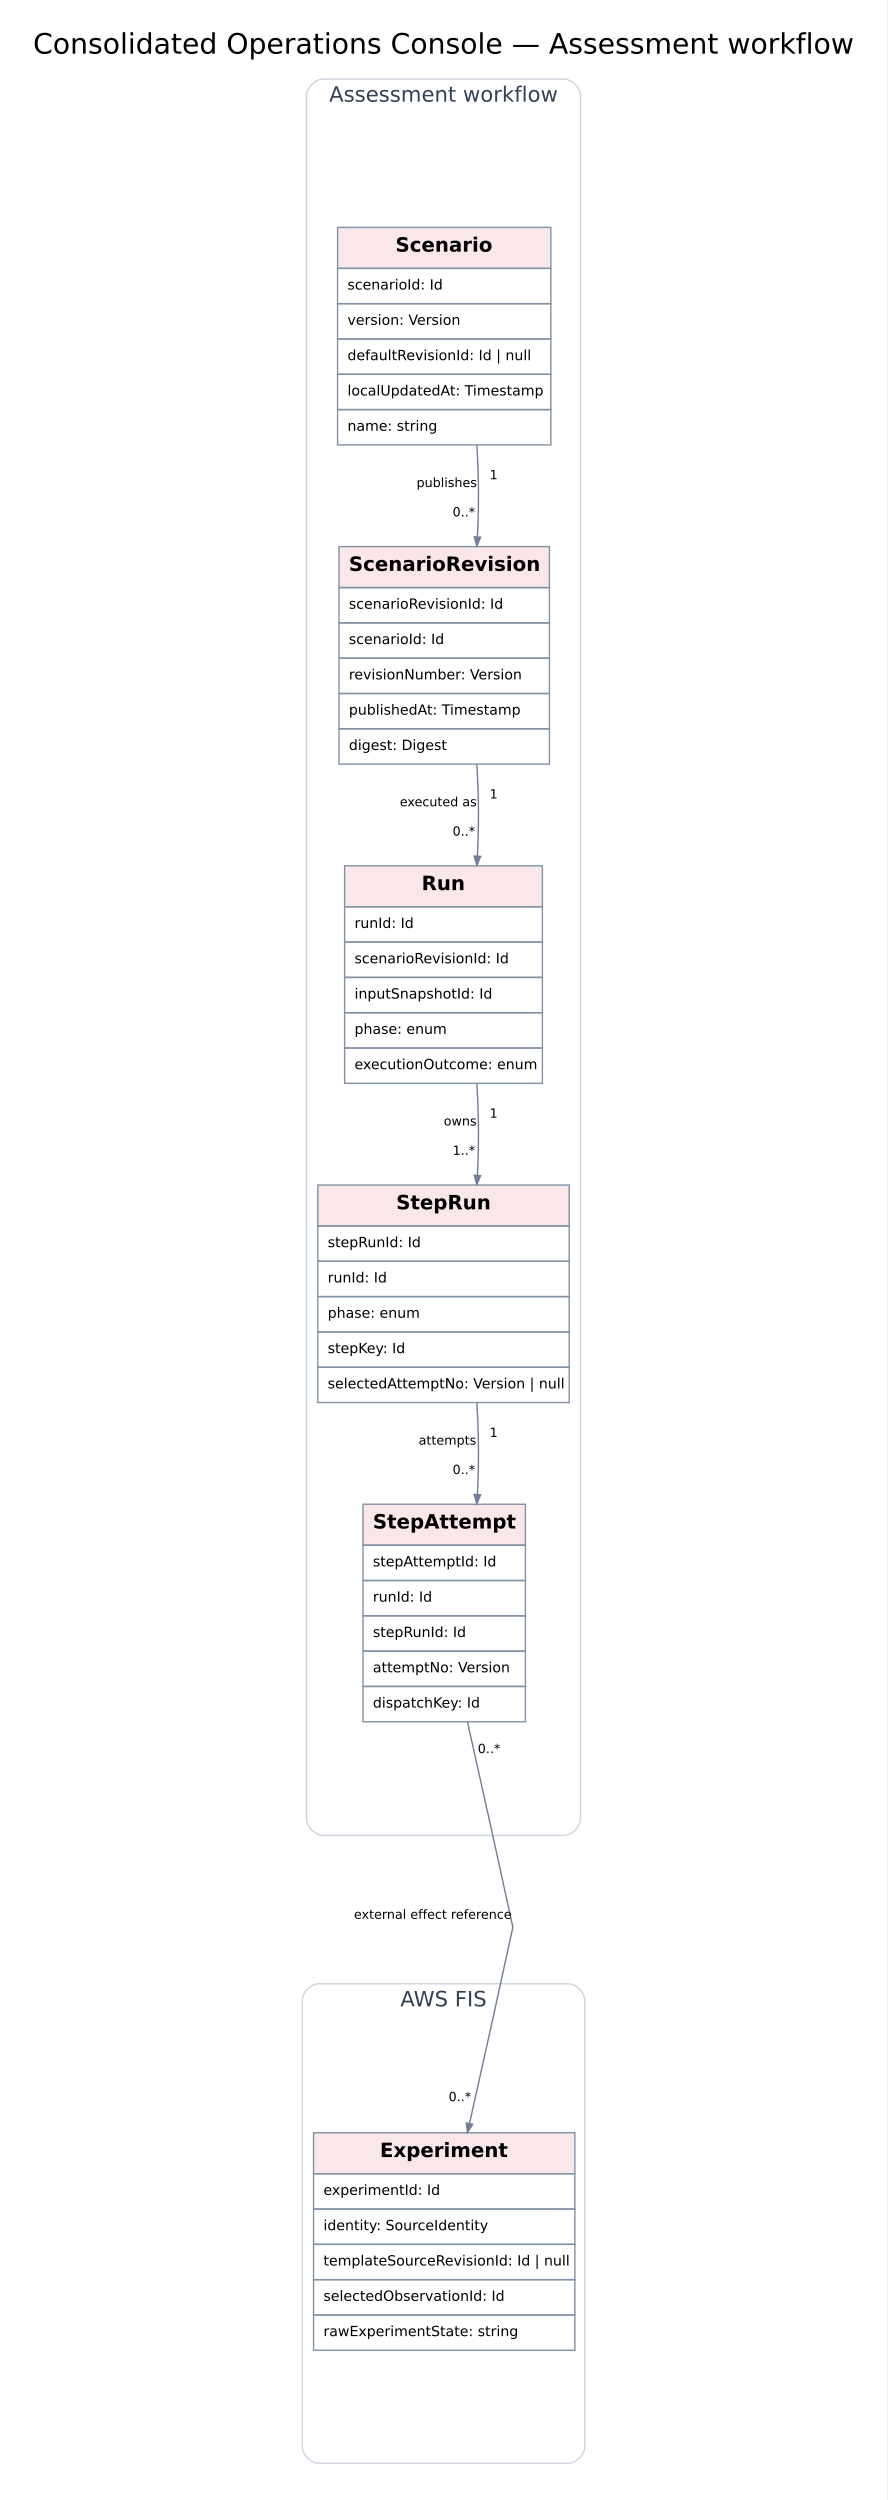
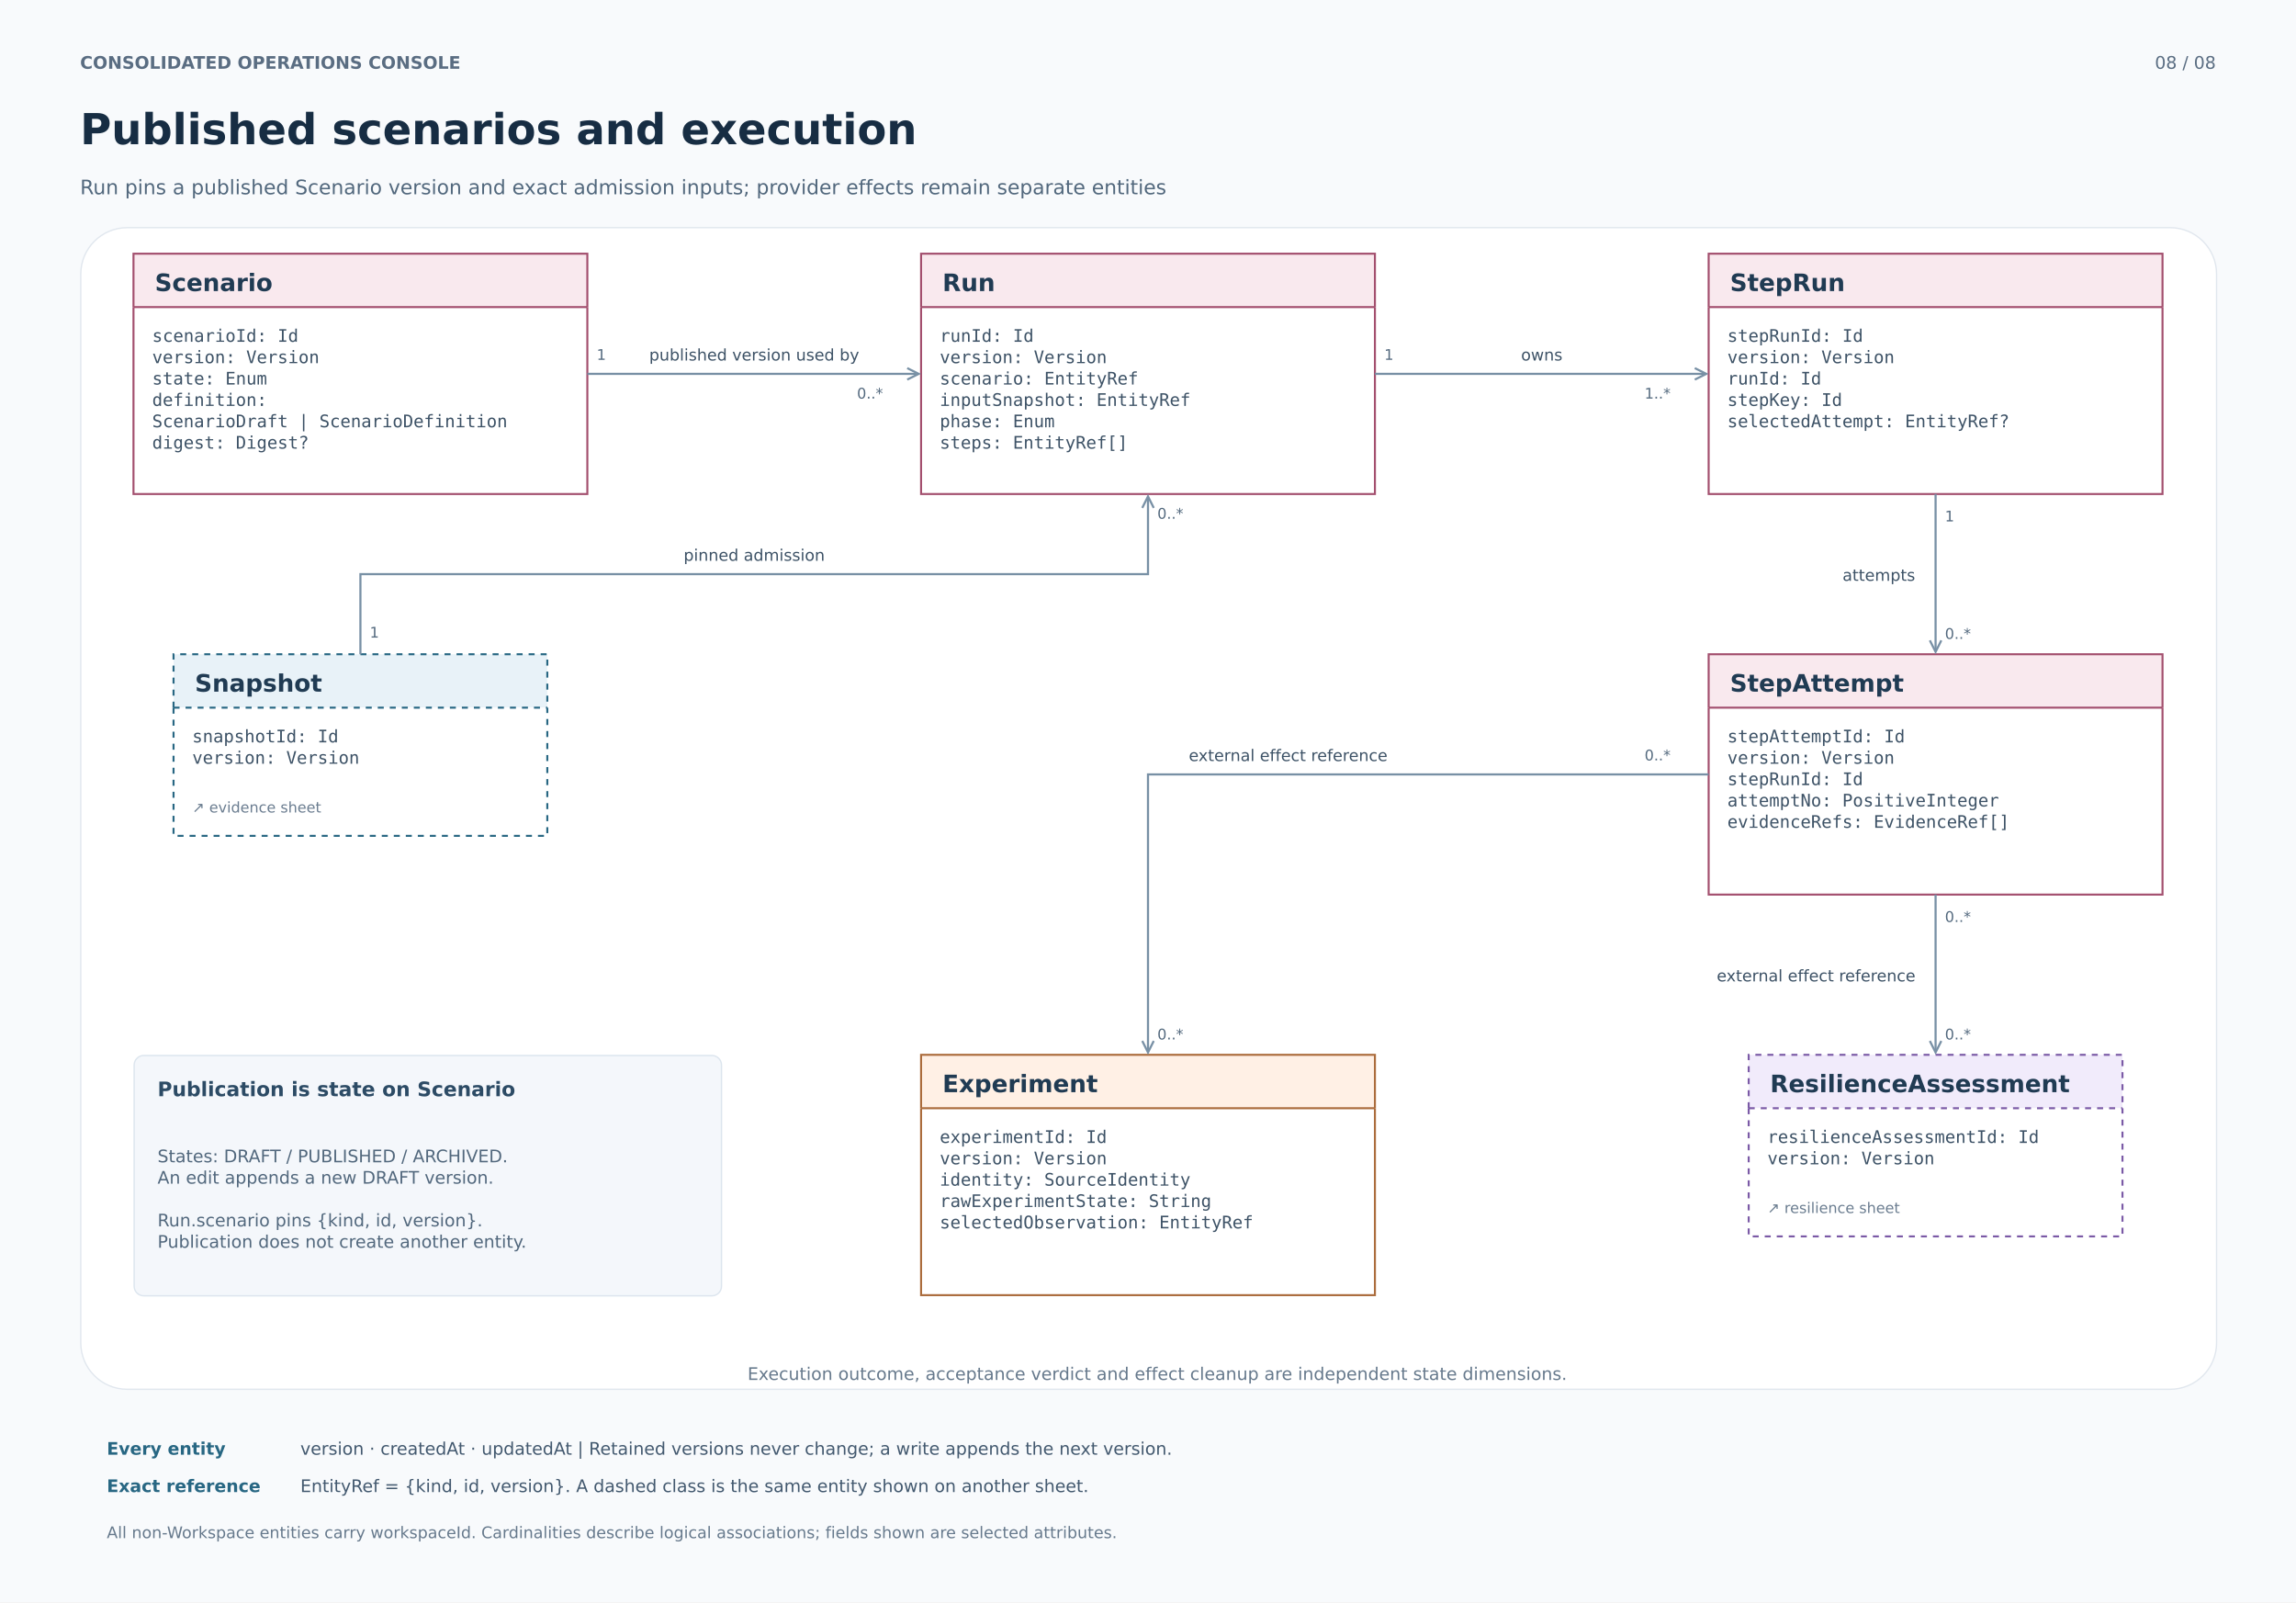
- <svg xmlns="http://www.w3.org/2000/svg" width="628pt" height="1770pt" viewBox="0.00 0.00 628.00 1770.00">
-   <g id="graph0" class="graph" transform="scale(1 1) rotate(0) translate(18 1752)">
-     <polygon fill="white" stroke="transparent" points="-18,18 -18,-1752 610,-1752 610,18 -18,18" />
-     <text text-anchor="middle" x="296" y="-1714" font-family="DejaVu Sans" font-size="20.00">Consolidated Operations Console — Assessment workflow</text>
-     <g id="clust1" class="cluster">
-       <path fill="white" stroke="#ccd5df" d="M211,-452.5C211,-452.5 381,-452.5 381,-452.5 387,-452.5 393,-458.5 393,-464.5 393,-464.5 393,-1684 393,-1684 393,-1690 387,-1696 381,-1696 381,-1696 211,-1696 211,-1696 205,-1696 199,-1690 199,-1684 199,-1684 199,-464.5 199,-464.5 199,-458.5 205,-452.5 211,-452.5" />
-       <text text-anchor="middle" x="296" y="-1680" font-family="DejaVu Sans" font-size="15.00" fill="#334155">Assessment workflow</text>
-     </g>
-     <g id="clust7" class="cluster">
-       <path fill="white" stroke="#ccd5df" d="M208,-8C208,-8 384,-8 384,-8 390,-8 396,-14 396,-20 396,-20 396,-335.5 396,-335.5 396,-341.5 390,-347.5 384,-347.5 384,-347.5 208,-347.5 208,-347.5 202,-347.5 196,-341.5 196,-335.5 196,-335.5 196,-20 196,-20 196,-14 202,-8 208,-8" />
-       <text text-anchor="middle" x="296" y="-331.5" font-family="DejaVu Sans" font-size="15.00" fill="#334155">AWS FIS</text>
-     </g>
-     <g id="node3" class="node">
-       <polygon fill="#f9e7ea" stroke="transparent" points="221,-1562 221,-1591 372,-1591 372,-1562 221,-1562" />
-       <polygon fill="none" stroke="#8492a6" points="221,-1562 221,-1591 372,-1591 372,-1562 221,-1562" />
-       <text text-anchor="start" x="262" y="-1573.8" font-family="DejaVu Sans" font-weight="bold" font-size="14.00">Scenario</text>
-       <polygon fill="none" stroke="#8492a6" points="221,-1537 221,-1562 372,-1562 372,-1537 221,-1537" />
-       <text text-anchor="start" x="228" y="-1547" font-family="DejaVu Sans" font-size="10.00">scenarioId: Id</text>
-       <polygon fill="none" stroke="#8492a6" points="221,-1512 221,-1537 372,-1537 372,-1512 221,-1512" />
-       <text text-anchor="start" x="228" y="-1522" font-family="DejaVu Sans" font-size="10.00">version: Version</text>
-       <polygon fill="none" stroke="#8492a6" points="221,-1487 221,-1512 372,-1512 372,-1487 221,-1487" />
-       <text text-anchor="start" x="228" y="-1497" font-family="DejaVu Sans" font-size="10.00">defaultRevisionId: Id | null</text>
-       <polygon fill="none" stroke="#8492a6" points="221,-1462 221,-1487 372,-1487 372,-1462 221,-1462" />
-       <text text-anchor="start" x="228" y="-1472" font-family="DejaVu Sans" font-size="10.00">localUpdatedAt: Timestamp</text>
-       <polygon fill="none" stroke="#8492a6" points="221,-1437 221,-1462 372,-1462 372,-1437 221,-1437" />
-       <text text-anchor="start" x="228" y="-1447" font-family="DejaVu Sans" font-size="10.00">name: string</text>
-     </g>
-     <g id="node4" class="node">
-       <polygon fill="#f9e7ea" stroke="transparent" points="222,-1336 222,-1365 371,-1365 371,-1336 222,-1336" />
-       <polygon fill="none" stroke="#8492a6" points="222,-1336 222,-1365 371,-1365 371,-1336 222,-1336" />
-       <text text-anchor="start" x="229" y="-1347.8" font-family="DejaVu Sans" font-weight="bold" font-size="14.00">ScenarioRevision</text>
-       <polygon fill="none" stroke="#8492a6" points="222,-1311 222,-1336 371,-1336 371,-1311 222,-1311" />
-       <text text-anchor="start" x="229" y="-1321" font-family="DejaVu Sans" font-size="10.00">scenarioRevisionId: Id</text>
-       <polygon fill="none" stroke="#8492a6" points="222,-1286 222,-1311 371,-1311 371,-1286 222,-1286" />
-       <text text-anchor="start" x="229" y="-1296" font-family="DejaVu Sans" font-size="10.00">scenarioId: Id</text>
-       <polygon fill="none" stroke="#8492a6" points="222,-1261 222,-1286 371,-1286 371,-1261 222,-1261" />
-       <text text-anchor="start" x="229" y="-1271" font-family="DejaVu Sans" font-size="10.00">revisionNumber: Version</text>
-       <polygon fill="none" stroke="#8492a6" points="222,-1236 222,-1261 371,-1261 371,-1236 222,-1236" />
-       <text text-anchor="start" x="229" y="-1246" font-family="DejaVu Sans" font-size="10.00">publishedAt: Timestamp</text>
-       <polygon fill="none" stroke="#8492a6" points="222,-1211 222,-1236 371,-1236 371,-1211 222,-1211" />
-       <text text-anchor="start" x="229" y="-1221" font-family="DejaVu Sans" font-size="10.00">digest: Digest</text>
-     </g>
-     <g id="edge10" class="edge">
-       <path fill="none" stroke="#718096" d="M319.59,-1436.85C320.99,-1415.93 321.12,-1393.15 319.99,-1371.87" />
-       <polygon fill="#718096" stroke="#718096" points="322.26,-1371.67 319.6,-1365.32 317.72,-1371.94 322.26,-1371.67" />
-       <text text-anchor="middle" x="298.29" y="-1407.16" font-family="DejaVu Sans" font-size="9.00">publishes</text>
-       <text text-anchor="middle" x="310.41" y="-1386.37" font-family="DejaVu Sans" font-size="9.00">0..*</text>
-       <text text-anchor="middle" x="331.5" y="-1412.67" font-family="DejaVu Sans" font-size="9.00">1</text>
-     </g>
-     <g id="node5" class="node">
-       <polygon fill="#f9e7ea" stroke="transparent" points="226,-1110 226,-1139 366,-1139 366,-1110 226,-1110" />
-       <polygon fill="none" stroke="#8492a6" points="226,-1110 226,-1139 366,-1139 366,-1110 226,-1110" />
-       <text text-anchor="start" x="280.5" y="-1121.8" font-family="DejaVu Sans" font-weight="bold" font-size="14.00">Run</text>
-       <polygon fill="none" stroke="#8492a6" points="226,-1085 226,-1110 366,-1110 366,-1085 226,-1085" />
-       <text text-anchor="start" x="233" y="-1095" font-family="DejaVu Sans" font-size="10.00">runId: Id</text>
-       <polygon fill="none" stroke="#8492a6" points="226,-1060 226,-1085 366,-1085 366,-1060 226,-1060" />
-       <text text-anchor="start" x="233" y="-1070" font-family="DejaVu Sans" font-size="10.00">scenarioRevisionId: Id</text>
-       <polygon fill="none" stroke="#8492a6" points="226,-1035 226,-1060 366,-1060 366,-1035 226,-1035" />
-       <text text-anchor="start" x="233" y="-1045" font-family="DejaVu Sans" font-size="10.00">inputSnapshotId: Id</text>
-       <polygon fill="none" stroke="#8492a6" points="226,-1010 226,-1035 366,-1035 366,-1010 226,-1010" />
-       <text text-anchor="start" x="233" y="-1020" font-family="DejaVu Sans" font-size="10.00">phase: enum</text>
-       <polygon fill="none" stroke="#8492a6" points="226,-985 226,-1010 366,-1010 366,-985 226,-985" />
-       <text text-anchor="start" x="233" y="-995" font-family="DejaVu Sans" font-size="10.00">executionOutcome: enum</text>
-     </g>
-     <g id="edge11" class="edge">
-       <path fill="none" stroke="#718096" d="M319.59,-1210.85C320.99,-1189.93 321.12,-1167.15 319.99,-1145.87" />
-       <polygon fill="#718096" stroke="#718096" points="322.26,-1145.67 319.6,-1139.32 317.72,-1145.94 322.26,-1145.67" />
-       <text text-anchor="middle" x="292.29" y="-1181.16" font-family="DejaVu Sans" font-size="9.00">executed as</text>
-       <text text-anchor="middle" x="310.41" y="-1160.37" font-family="DejaVu Sans" font-size="9.00">0..*</text>
-       <text text-anchor="middle" x="331.5" y="-1186.67" font-family="DejaVu Sans" font-size="9.00">1</text>
-     </g>
-     <g id="node6" class="node">
-       <polygon fill="#f9e7ea" stroke="transparent" points="207,-884 207,-913 385,-913 385,-884 207,-884" />
-       <polygon fill="none" stroke="#8492a6" points="207,-884 207,-913 385,-913 385,-884 207,-884" />
-       <text text-anchor="start" x="262.5" y="-895.8" font-family="DejaVu Sans" font-weight="bold" font-size="14.00">StepRun</text>
-       <polygon fill="none" stroke="#8492a6" points="207,-859 207,-884 385,-884 385,-859 207,-859" />
-       <text text-anchor="start" x="214" y="-869" font-family="DejaVu Sans" font-size="10.00">stepRunId: Id</text>
-       <polygon fill="none" stroke="#8492a6" points="207,-834 207,-859 385,-859 385,-834 207,-834" />
-       <text text-anchor="start" x="214" y="-844" font-family="DejaVu Sans" font-size="10.00">runId: Id</text>
-       <polygon fill="none" stroke="#8492a6" points="207,-809 207,-834 385,-834 385,-809 207,-809" />
-       <text text-anchor="start" x="214" y="-819" font-family="DejaVu Sans" font-size="10.00">phase: enum</text>
-       <polygon fill="none" stroke="#8492a6" points="207,-784 207,-809 385,-809 385,-784 207,-784" />
-       <text text-anchor="start" x="214" y="-794" font-family="DejaVu Sans" font-size="10.00">stepKey: Id</text>
-       <polygon fill="none" stroke="#8492a6" points="207,-759 207,-784 385,-784 385,-759 207,-759" />
-       <text text-anchor="start" x="214" y="-769" font-family="DejaVu Sans" font-size="10.00">selectedAttemptNo: Version | null</text>
-     </g>
-     <g id="edge12" class="edge">
-       <path fill="none" stroke="#718096" d="M319.59,-984.85C320.99,-963.93 321.12,-941.15 319.99,-919.87" />
-       <polygon fill="#718096" stroke="#718096" points="322.26,-919.67 319.6,-913.32 317.72,-919.94 322.26,-919.67" />
-       <text text-anchor="middle" x="307.79" y="-955.16" font-family="DejaVu Sans" font-size="9.00">owns</text>
-       <text text-anchor="middle" x="310.41" y="-934.37" font-family="DejaVu Sans" font-size="9.00">1..*</text>
-       <text text-anchor="middle" x="331.5" y="-960.67" font-family="DejaVu Sans" font-size="9.00">1</text>
-     </g>
-     <g id="node7" class="node">
-       <polygon fill="#f9e7ea" stroke="transparent" points="239,-658 239,-687 354,-687 354,-658 239,-658" />
-       <polygon fill="none" stroke="#8492a6" points="239,-658 239,-687 354,-687 354,-658 239,-658" />
-       <text text-anchor="start" x="246" y="-669.8" font-family="DejaVu Sans" font-weight="bold" font-size="14.00">StepAttempt</text>
-       <polygon fill="none" stroke="#8492a6" points="239,-633 239,-658 354,-658 354,-633 239,-633" />
-       <text text-anchor="start" x="246" y="-643" font-family="DejaVu Sans" font-size="10.00">stepAttemptId: Id</text>
-       <polygon fill="none" stroke="#8492a6" points="239,-608 239,-633 354,-633 354,-608 239,-608" />
-       <text text-anchor="start" x="246" y="-618" font-family="DejaVu Sans" font-size="10.00">runId: Id</text>
-       <polygon fill="none" stroke="#8492a6" points="239,-583 239,-608 354,-608 354,-583 239,-583" />
-       <text text-anchor="start" x="246" y="-593" font-family="DejaVu Sans" font-size="10.00">stepRunId: Id</text>
-       <polygon fill="none" stroke="#8492a6" points="239,-558 239,-583 354,-583 354,-558 239,-558" />
-       <text text-anchor="start" x="246" y="-568" font-family="DejaVu Sans" font-size="10.00">attemptNo: Version</text>
-       <polygon fill="none" stroke="#8492a6" points="239,-533 239,-558 354,-558 354,-533 239,-533" />
-       <text text-anchor="start" x="246" y="-543" font-family="DejaVu Sans" font-size="10.00">dispatchKey: Id</text>
-     </g>
-     <g id="edge13" class="edge">
-       <path fill="none" stroke="#718096" d="M319.59,-758.85C320.99,-737.93 321.12,-715.15 319.99,-693.87" />
-       <polygon fill="#718096" stroke="#718096" points="322.26,-693.67 319.6,-687.32 317.72,-693.94 322.26,-693.67" />
-       <text text-anchor="middle" x="298.79" y="-729.16" font-family="DejaVu Sans" font-size="9.00">attempts</text>
-       <text text-anchor="middle" x="310.41" y="-708.37" font-family="DejaVu Sans" font-size="9.00">0..*</text>
-       <text text-anchor="middle" x="331.5" y="-734.67" font-family="DejaVu Sans" font-size="9.00">1</text>
-     </g>
-     <g id="node10" class="node">
-       <polygon fill="#f9e7ea" stroke="transparent" points="204,-213 204,-242 389,-242 389,-213 204,-213" />
-       <polygon fill="none" stroke="#8492a6" points="204,-213 204,-242 389,-242 389,-213 204,-213" />
-       <text text-anchor="start" x="251" y="-224.8" font-family="DejaVu Sans" font-weight="bold" font-size="14.00">Experiment</text>
-       <polygon fill="none" stroke="#8492a6" points="204,-188 204,-213 389,-213 389,-188 204,-188" />
-       <text text-anchor="start" x="211" y="-198" font-family="DejaVu Sans" font-size="10.00">experimentId: Id</text>
-       <polygon fill="none" stroke="#8492a6" points="204,-163 204,-188 389,-188 389,-163 204,-163" />
-       <text text-anchor="start" x="211" y="-173" font-family="DejaVu Sans" font-size="10.00">identity: SourceIdentity</text>
-       <polygon fill="none" stroke="#8492a6" points="204,-138 204,-163 389,-163 389,-138 204,-138" />
-       <text text-anchor="start" x="211" y="-148" font-family="DejaVu Sans" font-size="10.00">templateSourceRevisionId: Id | null</text>
-       <polygon fill="none" stroke="#8492a6" points="204,-113 204,-138 389,-138 389,-113 204,-113" />
-       <text text-anchor="start" x="211" y="-123" font-family="DejaVu Sans" font-size="10.00">selectedObservationId: Id</text>
-       <polygon fill="none" stroke="#8492a6" points="204,-88 204,-113 389,-113 389,-88 204,-88" />
-       <text text-anchor="start" x="211" y="-98" font-family="DejaVu Sans" font-size="10.00">rawExperimentState: string</text>
-     </g>
-     <g id="edge14" class="edge">
-       <path fill="none" stroke="#718096" d="M312.98,-532.83C321.07,-496.57 329,-461 329,-461 329,-461 345,-388 345,-388 345,-388 345,-387 345,-387 345,-387 329,-314 329,-314 329,-314 321.97,-282.48 314.4,-248.53" />
-       <polygon fill="#718096" stroke="#718096" points="316.62,-248.02 312.98,-242.17 312.18,-249.01 316.62,-248.02" />
-       <text text-anchor="middle" x="288.41" y="-393.49" font-family="DejaVu Sans" font-size="9.00">external effect reference</text>
-       <text text-anchor="middle" x="307.6" y="-264.38" font-family="DejaVu Sans" font-size="9.00">0..*</text>
-       <text text-anchor="middle" x="328.23" y="-510.82" font-family="DejaVu Sans" font-size="9.00">0..*</text>
+ <svg xmlns="http://www.w3.org/2000/svg" style="background: #F8FAFC; background-color: #F8FAFC; color-scheme: light;" version="1.1" width="1720px" height="1200px" viewBox="0 0 1720 1200" role="img" aria-labelledby="workflow-title workflow-description">
+   <defs />
+   <rect fill="#F8FAFC" style="fill: #F8FAFC;" width="100%" height="100%" x="0" y="0" />
+   <g>
+     <g data-cell-id="0" id="cell-0">
+       <g data-cell-id="1" id="cell-1">
+         <g data-cell-id="page-background" id="cell-page-background">
+           <g>
+             <rect x="0" y="0" width="1720" height="1200" fill="#f8fafc" style="fill: #f8fafc;" stroke="none" pointer-events="all" />
+           </g>
+         </g>
+         <g data-cell-id="app-title" id="cell-app-title">
+           <g>
+             <rect x="60" y="34" width="1480" height="24" fill="none" stroke="none" pointer-events="all" />
+           </g>
+           <g>
+             <g fill="#5A6D82" style="fill: #5A6D82;" font-family="'DejaVu Sans'" font-weight="bold" text-anchor="start" font-size="13px">
+               <text x="60" y="51.5">CONSOLIDATED OPERATIONS CONSOLE</text>
+             </g>
+           </g>
+         </g>
+         <g data-cell-id="page-title" id="cell-page-title">
+           <g>
+             <rect x="60" y="70" width="1600" height="46" fill="none" stroke="none" pointer-events="all" />
+           </g>
+           <g>
+             <g fill="#172D43" style="fill: #172D43;" font-family="'DejaVu Sans'" font-weight="bold" text-anchor="start" font-size="32px">
+               <text x="60" y="108">Published scenarios and execution</text>
+             </g>
+           </g>
+         </g>
+         <g data-cell-id="page-subtitle" id="cell-page-subtitle">
+           <g>
+             <rect x="60" y="122" width="1600" height="34" fill="none" stroke="none" pointer-events="all" />
+           </g>
+           <g>
+             <g fill="#52687D" style="fill: #52687D;" font-family="'DejaVu Sans'" text-anchor="start" font-size="15px">
+               <text x="60" y="145.5">Run pins a published Scenario version and exact admission inputs; provider effects remain separate entities</text>
+             </g>
+           </g>
+         </g>
+         <g data-cell-id="page-number" id="cell-page-number">
+           <g>
+             <rect x="1560" y="34" width="100" height="24" fill="none" stroke="none" pointer-events="all" />
+           </g>
+           <g>
+             <g fill="#5A6D82" style="fill: #5A6D82;" font-family="'DejaVu Sans'" text-anchor="end" font-size="13px">
+               <text x="1660" y="51.5">08 / 08</text>
+             </g>
+           </g>
+         </g>
+         <g data-cell-id="content-panel" id="cell-content-panel">
+           <g transform="translate(0.5,0.5)">
+             <rect x="60" y="170" width="1600" height="870" rx="34.8" ry="34.8" fill="#ffffff" style="fill: #ffffff; stroke: #e1e7ee;" stroke="#e1e7ee" pointer-events="all" />
+           </g>
+         </g>
+         <g data-cell-id="metadata-label" id="cell-metadata-label">
+           <g>
+             <rect x="80" y="1073" width="140" height="22" fill="none" stroke="none" pointer-events="all" />
+           </g>
+           <g>
+             <g fill="#286783" style="fill: #286783;" font-family="'DejaVu Sans'" font-weight="bold" text-anchor="start" font-size="13px">
+               <text x="80" y="1089.5">Every entity</text>
+             </g>
+           </g>
+         </g>
+         <g data-cell-id="metadata-contract" id="cell-metadata-contract">
+           <g>
+             <rect x="225" y="1073" width="1415" height="22" fill="none" stroke="none" pointer-events="all" />
+           </g>
+           <g>
+             <g fill="#43596F" style="fill: #43596F;" font-family="'DejaVu Sans'" text-anchor="start" font-size="13px">
+               <text x="225" y="1089.5">version · createdAt · updatedAt   |   Retained versions never change; a write appends the next version.</text>
+             </g>
+           </g>
+         </g>
+         <g data-cell-id="reference-label" id="cell-reference-label">
+           <g>
+             <rect x="80" y="1101" width="140" height="22" fill="none" stroke="none" pointer-events="all" />
+           </g>
+           <g>
+             <g fill="#286783" style="fill: #286783;" font-family="'DejaVu Sans'" font-weight="bold" text-anchor="start" font-size="13px">
+               <text x="80" y="1117.5">Exact reference</text>
+             </g>
+           </g>
+         </g>
+         <g data-cell-id="reference-contract" id="cell-reference-contract">
+           <g>
+             <rect x="225" y="1101" width="1415" height="22" fill="none" stroke="none" pointer-events="all" />
+           </g>
+           <g>
+             <g fill="#43596F" style="fill: #43596F;" font-family="'DejaVu Sans'" text-anchor="start" font-size="13px">
+               <text x="225" y="1117.5">EntityRef = {kind, id, version}. A dashed class is the same entity shown on another sheet.</text>
+             </g>
+           </g>
+         </g>
+         <g data-cell-id="scope-contract" id="cell-scope-contract">
+           <g>
+             <rect x="80" y="1136" width="1560" height="22" fill="none" stroke="none" pointer-events="all" />
+           </g>
+           <g>
+             <g fill="#66798C" style="fill: #66798C;" font-family="'DejaVu Sans'" text-anchor="start" font-size="12px">
+               <text x="80" y="1152">All non-Workspace entities carry workspaceId. Cardinalities describe logical associations; fields shown are selected attributes.</text>
+             </g>
+           </g>
+         </g>
+         <g data-cell-id="class-Scenario" id="cell-class-Scenario">
+           <g>
+             <g>
+               <path d="M 100 230 L 100 190 L 440 190 L 440 230" fill="#f9e9ee" style="fill: #f9e9ee; stroke: #a34f6e;" stroke="#a34f6e" stroke-width="1.5" stroke-miterlimit="10" pointer-events="all" />
+               <path d="M 100 230 L 100 370 L 440 370 L 440 230" fill="#ffffff" style="fill: #ffffff; stroke: #a34f6e;" stroke="#a34f6e" stroke-width="1.5" stroke-miterlimit="10" pointer-events="all" />
+               <path d="M 100 230 L 440 230" fill="none" stroke="#a34f6e" style="stroke: #a34f6e;" stroke-width="1.5" stroke-miterlimit="10" pointer-events="all" />
+             </g>
+             <g>
+               <g fill="#203B53" style="fill: #203B53;" font-family="'DejaVu Sans'" font-weight="bold" text-anchor="start" font-size="18px">
+                 <text x="116" y="218">Scenario</text>
+               </g>
+             </g>
+           </g>
+           <g data-cell-id="class-Scenario-fields" id="cell-class-Scenario-fields">
+             <g>
+               <rect x="114" y="239" width="312" height="123" fill="none" stroke="none" pointer-events="all" />
+             </g>
+             <g>
+               <g fill="#3D5266" style="fill: #3D5266;" font-family="'DejaVu Sans Mono'" text-anchor="start" font-size="13px">
+                 <text x="114" y="256">scenarioId: Id</text>
+                 <text x="114" y="272">version: Version</text>
+                 <text x="114" y="288">state: Enum</text>
+                 <text x="114" y="304">definition:</text>
+                 <text x="114" y="320">  ScenarioDraft | ScenarioDefinition</text>
+                 <text x="114" y="336">digest: Digest?</text>
+               </g>
+             </g>
+           </g>
+         </g>
+         <g data-cell-id="class-Run" id="cell-class-Run">
+           <g>
+             <g>
+               <path d="M 690 230 L 690 190 L 1030 190 L 1030 230" fill="#f9e9ee" style="fill: #f9e9ee; stroke: #a34f6e;" stroke="#a34f6e" stroke-width="1.5" stroke-miterlimit="10" pointer-events="all" />
+               <path d="M 690 230 L 690 370 L 1030 370 L 1030 230" fill="#ffffff" style="fill: #ffffff; stroke: #a34f6e;" stroke="#a34f6e" stroke-width="1.5" stroke-miterlimit="10" pointer-events="all" />
+               <path d="M 690 230 L 1030 230" fill="none" stroke="#a34f6e" style="stroke: #a34f6e;" stroke-width="1.5" stroke-miterlimit="10" pointer-events="all" />
+             </g>
+             <g>
+               <g fill="#203B53" style="fill: #203B53;" font-family="'DejaVu Sans'" font-weight="bold" text-anchor="start" font-size="18px">
+                 <text x="706" y="218">Run</text>
+               </g>
+             </g>
+           </g>
+           <g data-cell-id="class-Run-fields" id="cell-class-Run-fields">
+             <g>
+               <rect x="704" y="239" width="312" height="123" fill="none" stroke="none" pointer-events="all" />
+             </g>
+             <g>
+               <g fill="#3D5266" style="fill: #3D5266;" font-family="'DejaVu Sans Mono'" text-anchor="start" font-size="13px">
+                 <text x="704" y="256">runId: Id</text>
+                 <text x="704" y="272">version: Version</text>
+                 <text x="704" y="288">scenario: EntityRef</text>
+                 <text x="704" y="304">inputSnapshot: EntityRef</text>
+                 <text x="704" y="320">phase: Enum</text>
+                 <text x="704" y="336">steps: EntityRef[]</text>
+               </g>
+             </g>
+           </g>
+         </g>
+         <g data-cell-id="class-StepRun" id="cell-class-StepRun">
+           <g>
+             <g>
+               <path d="M 1280 230 L 1280 190 L 1620 190 L 1620 230" fill="#f9e9ee" style="fill: #f9e9ee; stroke: #a34f6e;" stroke="#a34f6e" stroke-width="1.5" stroke-miterlimit="10" pointer-events="all" />
+               <path d="M 1280 230 L 1280 370 L 1620 370 L 1620 230" fill="#ffffff" style="fill: #ffffff; stroke: #a34f6e;" stroke="#a34f6e" stroke-width="1.5" stroke-miterlimit="10" pointer-events="all" />
+               <path d="M 1280 230 L 1620 230" fill="none" stroke="#a34f6e" style="stroke: #a34f6e;" stroke-width="1.5" stroke-miterlimit="10" pointer-events="all" />
+             </g>
+             <g>
+               <g fill="#203B53" style="fill: #203B53;" font-family="'DejaVu Sans'" font-weight="bold" text-anchor="start" font-size="18px">
+                 <text x="1296" y="218">StepRun</text>
+               </g>
+             </g>
+           </g>
+           <g data-cell-id="class-StepRun-fields" id="cell-class-StepRun-fields">
+             <g>
+               <rect x="1294" y="239" width="312" height="123" fill="none" stroke="none" pointer-events="all" />
+             </g>
+             <g>
+               <g fill="#3D5266" style="fill: #3D5266;" font-family="'DejaVu Sans Mono'" text-anchor="start" font-size="13px">
+                 <text x="1294" y="256">stepRunId: Id</text>
+                 <text x="1294" y="272">version: Version</text>
+                 <text x="1294" y="288">runId: Id</text>
+                 <text x="1294" y="304">stepKey: Id</text>
+                 <text x="1294" y="320">selectedAttempt: EntityRef?</text>
+               </g>
+             </g>
+           </g>
+         </g>
+         <g data-cell-id="class-StepAttempt" id="cell-class-StepAttempt">
+           <g>
+             <g>
+               <path d="M 1280 530 L 1280 490 L 1620 490 L 1620 530" fill="#f9e9ee" style="fill: #f9e9ee; stroke: #a34f6e;" stroke="#a34f6e" stroke-width="1.5" stroke-miterlimit="10" pointer-events="all" />
+               <path d="M 1280 530 L 1280 670 L 1620 670 L 1620 530" fill="#ffffff" style="fill: #ffffff; stroke: #a34f6e;" stroke="#a34f6e" stroke-width="1.5" stroke-miterlimit="10" pointer-events="all" />
+               <path d="M 1280 530 L 1620 530" fill="none" stroke="#a34f6e" style="stroke: #a34f6e;" stroke-width="1.5" stroke-miterlimit="10" pointer-events="all" />
+             </g>
+             <g>
+               <g fill="#203B53" style="fill: #203B53;" font-family="'DejaVu Sans'" font-weight="bold" text-anchor="start" font-size="18px">
+                 <text x="1296" y="518">StepAttempt</text>
+               </g>
+             </g>
+           </g>
+           <g data-cell-id="class-StepAttempt-fields" id="cell-class-StepAttempt-fields">
+             <g>
+               <rect x="1294" y="539" width="312" height="123" fill="none" stroke="none" pointer-events="all" />
+             </g>
+             <g>
+               <g fill="#3D5266" style="fill: #3D5266;" font-family="'DejaVu Sans Mono'" text-anchor="start" font-size="13px">
+                 <text x="1294" y="556">stepAttemptId: Id</text>
+                 <text x="1294" y="572">version: Version</text>
+                 <text x="1294" y="588">stepRunId: Id</text>
+                 <text x="1294" y="604">attemptNo: PositiveInteger</text>
+                 <text x="1294" y="620">evidenceRefs: EvidenceRef[]</text>
+               </g>
+             </g>
+           </g>
+         </g>
+         <g data-cell-id="class-Experiment" id="cell-class-Experiment">
+           <g>
+             <g>
+               <path d="M 690 830 L 690 790 L 1030 790 L 1030 830" fill="#fff0e5" style="fill: #fff0e5; stroke: #ab6c3c;" stroke="#ab6c3c" stroke-width="1.5" stroke-miterlimit="10" pointer-events="all" />
+               <path d="M 690 830 L 690 970 L 1030 970 L 1030 830" fill="#ffffff" style="fill: #ffffff; stroke: #ab6c3c;" stroke="#ab6c3c" stroke-width="1.5" stroke-miterlimit="10" pointer-events="all" />
+               <path d="M 690 830 L 1030 830" fill="none" stroke="#ab6c3c" style="stroke: #ab6c3c;" stroke-width="1.5" stroke-miterlimit="10" pointer-events="all" />
+             </g>
+             <g>
+               <g fill="#203B53" style="fill: #203B53;" font-family="'DejaVu Sans'" font-weight="bold" text-anchor="start" font-size="18px">
+                 <text x="706" y="818">Experiment</text>
+               </g>
+             </g>
+           </g>
+           <g data-cell-id="class-Experiment-fields" id="cell-class-Experiment-fields">
+             <g>
+               <rect x="704" y="839" width="312" height="123" fill="none" stroke="none" pointer-events="all" />
+             </g>
+             <g>
+               <g fill="#3D5266" style="fill: #3D5266;" font-family="'DejaVu Sans Mono'" text-anchor="start" font-size="13px">
+                 <text x="704" y="856">experimentId: Id</text>
+                 <text x="704" y="872">version: Version</text>
+                 <text x="704" y="888">identity: SourceIdentity</text>
+                 <text x="704" y="904">rawExperimentState: String</text>
+                 <text x="704" y="920">selectedObservation: EntityRef</text>
+               </g>
+             </g>
+           </g>
+         </g>
+         <g data-cell-id="class-Snapshot" id="cell-class-Snapshot">
+           <g>
+             <g>
+               <path d="M 130 530 L 130 490 L 410 490 L 410 530" fill="#e8f2f8" style="fill: #e8f2f8; stroke: #286783;" stroke="#286783" stroke-width="1.5" stroke-miterlimit="10" stroke-dasharray="4.5 4.5" pointer-events="all" />
+               <path d="M 130 530 L 130 626 L 410 626 L 410 530" fill="#ffffff" style="fill: #ffffff; stroke: #286783;" stroke="#286783" stroke-width="1.5" stroke-miterlimit="10" stroke-dasharray="4.5 4.5" pointer-events="all" />
+               <path d="M 130 530 L 410 530" fill="none" stroke="#286783" style="stroke: #286783;" stroke-width="1.5" stroke-miterlimit="10" stroke-dasharray="4.5 4.5" pointer-events="all" />
+             </g>
+             <g>
+               <g fill="#203B53" style="fill: #203B53;" font-family="'DejaVu Sans'" font-weight="bold" text-anchor="start" font-size="18px">
+                 <text x="146" y="518">Snapshot</text>
+               </g>
+             </g>
+           </g>
+           <g data-cell-id="class-Snapshot-fields" id="cell-class-Snapshot-fields">
+             <g>
+               <rect x="144" y="539" width="252" height="79" fill="none" stroke="none" pointer-events="all" />
+             </g>
+             <g>
+               <g fill="#3D5266" style="fill: #3D5266;" font-family="'DejaVu Sans Mono'" text-anchor="start" font-size="13px">
+                 <text x="144" y="556">snapshotId: Id</text>
+                 <text x="144" y="572">version: Version</text>
+               </g>
+             </g>
+           </g>
+           <g data-cell-id="class-Snapshot-boundary" id="cell-class-Snapshot-boundary">
+             <g>
+               <rect x="144" y="594" width="252" height="20" fill="none" stroke="none" pointer-events="all" />
+             </g>
+             <g>
+               <g fill="#6B7D90" style="fill: #6B7D90;" font-family="'DejaVu Sans'" text-anchor="start" font-size="11px">
+                 <text x="144" y="608.5">↗ evidence sheet</text>
+               </g>
+             </g>
+           </g>
+         </g>
+         <g data-cell-id="class-ResilienceAssessment" id="cell-class-ResilienceAssessment">
+           <g>
+             <g>
+               <path d="M 1310 830 L 1310 790 L 1590 790 L 1590 830" fill="#f1ebfb" style="fill: #f1ebfb; stroke: #7b5aa6;" stroke="#7b5aa6" stroke-width="1.5" stroke-miterlimit="10" stroke-dasharray="4.5 4.5" pointer-events="all" />
+               <path d="M 1310 830 L 1310 926 L 1590 926 L 1590 830" fill="#ffffff" style="fill: #ffffff; stroke: #7b5aa6;" stroke="#7b5aa6" stroke-width="1.5" stroke-miterlimit="10" stroke-dasharray="4.5 4.5" pointer-events="all" />
+               <path d="M 1310 830 L 1590 830" fill="none" stroke="#7b5aa6" style="stroke: #7b5aa6;" stroke-width="1.5" stroke-miterlimit="10" stroke-dasharray="4.5 4.5" pointer-events="all" />
+             </g>
+             <g>
+               <g fill="#203B53" style="fill: #203B53;" font-family="'DejaVu Sans'" font-weight="bold" text-anchor="start" font-size="18px">
+                 <text x="1326" y="818">ResilienceAssessment</text>
+               </g>
+             </g>
+           </g>
+           <g data-cell-id="class-ResilienceAssessment-fields" id="cell-class-ResilienceAssessment-fields">
+             <g>
+               <rect x="1324" y="839" width="252" height="79" fill="none" stroke="none" pointer-events="all" />
+             </g>
+             <g>
+               <g fill="#3D5266" style="fill: #3D5266;" font-family="'DejaVu Sans Mono'" text-anchor="start" font-size="13px">
+                 <text x="1324" y="856">resilienceAssessmentId: Id</text>
+                 <text x="1324" y="872">version: Version</text>
+               </g>
+             </g>
+           </g>
+           <g data-cell-id="class-ResilienceAssessment-boundary" id="cell-class-ResilienceAssessment-boundary">
+             <g>
+               <rect x="1324" y="894" width="252" height="20" fill="none" stroke="none" pointer-events="all" />
+             </g>
+             <g>
+               <g fill="#6B7D90" style="fill: #6B7D90;" font-family="'DejaVu Sans'" text-anchor="start" font-size="11px">
+                 <text x="1324" y="908.5">↗ resilience sheet</text>
+               </g>
+             </g>
+           </g>
+         </g>
+         <g data-cell-id="edge-38" id="cell-edge-38">
+           <g>
+             <g>
+               <path d="M 440 280 L 686.42 280" fill="none" stroke="#7890a5" style="stroke: #7890a5;" stroke-width="1.6" stroke-miterlimit="10" pointer-events="stroke" />
+               <path d="M 679.61 284.3 L 688.21 280 L 679.61 275.7" fill="none" stroke="#7890a5" style="stroke: #7890a5;" stroke-width="1.6" stroke-miterlimit="10" pointer-events="all" />
+             </g>
+             <g>
+               <g fill="#3D5266" style="fill: #3D5266;" font-family="'DejaVu Sans'" text-anchor="middle" font-size="12px">
+                 <rect fill="#ffffff" stroke="none" x="565" y="266" width="2" height="1" style="fill: #ffffff;" stroke-width="0" />
+                 <text x="565" y="270">published version used by</text>
+               </g>
+             </g>
+           </g>
+           <g data-cell-id="edge-38-from" id="cell-edge-38-from">
+             <g>
+               <rect x="447" y="256" width="40" height="18" fill="none" stroke="none" pointer-events="all" />
+             </g>
+             <g>
+               <g fill="#52687D" style="fill: #52687D;" font-family="'DejaVu Sans'" text-anchor="start" font-size="11px">
+                 <rect fill="#ffffff" stroke="none" x="447" y="266" width="2" height="1" style="fill: #ffffff;" stroke-width="0" />
+                 <text x="447" y="269.5">1</text>
+               </g>
+             </g>
+           </g>
+           <g data-cell-id="edge-38-to" id="cell-edge-38-to">
+             <g>
+               <rect x="642" y="285" width="40" height="18" fill="none" stroke="none" pointer-events="all" />
+             </g>
+             <g>
+               <g fill="#52687D" style="fill: #52687D;" font-family="'DejaVu Sans'" text-anchor="start" font-size="11px">
+                 <rect fill="#ffffff" stroke="none" x="642" y="295" width="2" height="1" style="fill: #ffffff;" stroke-width="0" />
+                 <text x="642" y="298.5">0..*</text>
+               </g>
+             </g>
+           </g>
+         </g>
+         <g data-cell-id="edge-40" id="cell-edge-40">
+           <g>
+             <g>
+               <path d="M 1030 280 L 1276.42 280" fill="none" stroke="#7890a5" style="stroke: #7890a5;" stroke-width="1.6" stroke-miterlimit="10" pointer-events="stroke" />
+               <path d="M 1269.61 284.3 L 1278.21 280 L 1269.61 275.7" fill="none" stroke="#7890a5" style="stroke: #7890a5;" stroke-width="1.6" stroke-miterlimit="10" pointer-events="all" />
+             </g>
+             <g>
+               <g fill="#3D5266" style="fill: #3D5266;" font-family="'DejaVu Sans'" text-anchor="middle" font-size="12px">
+                 <rect fill="#ffffff" stroke="none" x="1155" y="266" width="2" height="1" style="fill: #ffffff;" stroke-width="0" />
+                 <text x="1155" y="270">owns</text>
+               </g>
+             </g>
+           </g>
+           <g data-cell-id="edge-40-from" id="cell-edge-40-from">
+             <g>
+               <rect x="1037" y="256" width="40" height="18" fill="none" stroke="none" pointer-events="all" />
+             </g>
+             <g>
+               <g fill="#52687D" style="fill: #52687D;" font-family="'DejaVu Sans'" text-anchor="start" font-size="11px">
+                 <rect fill="#ffffff" stroke="none" x="1037" y="266" width="2" height="1" style="fill: #ffffff;" stroke-width="0" />
+                 <text x="1037" y="269.5">1</text>
+               </g>
+             </g>
+           </g>
+           <g data-cell-id="edge-40-to" id="cell-edge-40-to">
+             <g>
+               <rect x="1232" y="285" width="40" height="18" fill="none" stroke="none" pointer-events="all" />
+             </g>
+             <g>
+               <g fill="#52687D" style="fill: #52687D;" font-family="'DejaVu Sans'" text-anchor="start" font-size="11px">
+                 <rect fill="#ffffff" stroke="none" x="1232" y="295" width="2" height="1" style="fill: #ffffff;" stroke-width="0" />
+                 <text x="1232" y="298.5">1..*</text>
+               </g>
+             </g>
+           </g>
+         </g>
+         <g data-cell-id="edge-41" id="cell-edge-41">
+           <g>
+             <g>
+               <path d="M 1450 370 L 1450 486.42" fill="none" stroke="#7890a5" style="stroke: #7890a5;" stroke-width="1.6" stroke-miterlimit="10" pointer-events="stroke" />
+               <path d="M 1445.7 479.61 L 1450 488.21 L 1454.3 479.61" fill="none" stroke="#7890a5" style="stroke: #7890a5;" stroke-width="1.6" stroke-miterlimit="10" pointer-events="all" />
+             </g>
+             <g>
+               <g fill="#3D5266" style="fill: #3D5266;" font-family="'DejaVu Sans'" text-anchor="middle" font-size="12px">
+                 <rect fill="#ffffff" stroke="none" x="1407" y="431" width="2" height="1" style="fill: #ffffff;" stroke-width="0" />
+                 <text x="1407.5" y="435">attempts</text>
+               </g>
+             </g>
+           </g>
+           <g data-cell-id="edge-41-from" id="cell-edge-41-from">
+             <g>
+               <rect x="1457" y="377" width="40" height="18" fill="none" stroke="none" pointer-events="all" />
+             </g>
+             <g>
+               <g fill="#52687D" style="fill: #52687D;" font-family="'DejaVu Sans'" text-anchor="start" font-size="11px">
+                 <rect fill="#ffffff" stroke="none" x="1457" y="387" width="2" height="1" style="fill: #ffffff;" stroke-width="0" />
+                 <text x="1457" y="390.5">1</text>
+               </g>
+             </g>
+           </g>
+           <g data-cell-id="edge-41-to" id="cell-edge-41-to">
+             <g>
+               <rect x="1457" y="465" width="40" height="18" fill="none" stroke="none" pointer-events="all" />
+             </g>
+             <g>
+               <g fill="#52687D" style="fill: #52687D;" font-family="'DejaVu Sans'" text-anchor="start" font-size="11px">
+                 <rect fill="#ffffff" stroke="none" x="1457" y="475" width="2" height="1" style="fill: #ffffff;" stroke-width="0" />
+                 <text x="1457" y="478.5">0..*</text>
+               </g>
+             </g>
+           </g>
+         </g>
+         <g data-cell-id="edge-39" id="cell-edge-39">
+           <g>
+             <g>
+               <path d="M 270 490 L 270 430 L 860 430 L 860 373.58" fill="none" stroke="#7890a5" style="stroke: #7890a5;" stroke-width="1.6" stroke-miterlimit="10" pointer-events="stroke" />
+               <path d="M 864.3 380.39 L 860 371.79 L 855.7 380.39" fill="none" stroke="#7890a5" style="stroke: #7890a5;" stroke-width="1.6" stroke-miterlimit="10" pointer-events="all" />
+             </g>
+             <g>
+               <g fill="#3D5266" style="fill: #3D5266;" font-family="'DejaVu Sans'" text-anchor="middle" font-size="12px">
+                 <rect fill="#ffffff" stroke="none" x="565" y="416" width="2" height="1" style="fill: #ffffff;" stroke-width="0" />
+                 <text x="565" y="420">pinned admission</text>
+               </g>
+             </g>
+           </g>
+           <g data-cell-id="edge-39-from" id="cell-edge-39-from">
+             <g>
+               <rect x="277" y="464" width="40" height="18" fill="none" stroke="none" pointer-events="all" />
+             </g>
+             <g>
+               <g fill="#52687D" style="fill: #52687D;" font-family="'DejaVu Sans'" text-anchor="start" font-size="11px">
+                 <rect fill="#ffffff" stroke="none" x="277" y="474" width="2" height="1" style="fill: #ffffff;" stroke-width="0" />
+                 <text x="277" y="477.5">1</text>
+               </g>
+             </g>
+           </g>
+           <g data-cell-id="edge-39-to" id="cell-edge-39-to">
+             <g>
+               <rect x="867" y="375" width="40" height="18" fill="none" stroke="none" pointer-events="all" />
+             </g>
+             <g>
+               <g fill="#52687D" style="fill: #52687D;" font-family="'DejaVu Sans'" text-anchor="start" font-size="11px">
+                 <rect fill="#ffffff" stroke="none" x="867" y="385" width="2" height="1" style="fill: #ffffff;" stroke-width="0" />
+                 <text x="867" y="388.5">0..*</text>
+               </g>
+             </g>
+           </g>
+         </g>
+         <g data-cell-id="edge-42" id="cell-edge-42">
+           <g>
+             <g>
+               <path d="M 1280 580 L 860 580 L 860 786.42" fill="none" stroke="#7890a5" style="stroke: #7890a5;" stroke-width="1.6" stroke-miterlimit="10" pointer-events="stroke" />
+               <path d="M 855.7 779.61 L 860 788.21 L 864.3 779.61" fill="none" stroke="#7890a5" style="stroke: #7890a5;" stroke-width="1.6" stroke-miterlimit="10" pointer-events="all" />
+             </g>
+             <g>
+               <g fill="#3D5266" style="fill: #3D5266;" font-family="'DejaVu Sans'" text-anchor="middle" font-size="12px">
+                 <rect fill="#ffffff" stroke="none" x="965" y="566" width="2" height="1" style="fill: #ffffff;" stroke-width="0" />
+                 <text x="965" y="570">external effect reference</text>
+               </g>
+             </g>
+           </g>
+           <g data-cell-id="edge-42-from" id="cell-edge-42-from">
+             <g>
+               <rect x="1232" y="556" width="40" height="18" fill="none" stroke="none" pointer-events="all" />
+             </g>
+             <g>
+               <g fill="#52687D" style="fill: #52687D;" font-family="'DejaVu Sans'" text-anchor="start" font-size="11px">
+                 <rect fill="#ffffff" stroke="none" x="1232" y="566" width="2" height="1" style="fill: #ffffff;" stroke-width="0" />
+                 <text x="1232" y="569.5">0..*</text>
+               </g>
+             </g>
+           </g>
+           <g data-cell-id="edge-42-to" id="cell-edge-42-to">
+             <g>
+               <rect x="867" y="765" width="40" height="18" fill="none" stroke="none" pointer-events="all" />
+             </g>
+             <g>
+               <g fill="#52687D" style="fill: #52687D;" font-family="'DejaVu Sans'" text-anchor="start" font-size="11px">
+                 <rect fill="#ffffff" stroke="none" x="867" y="775" width="2" height="1" style="fill: #ffffff;" stroke-width="0" />
+                 <text x="867" y="778.5">0..*</text>
+               </g>
+             </g>
+           </g>
+         </g>
+         <g data-cell-id="edge-43" id="cell-edge-43">
+           <g>
+             <g>
+               <path d="M 1450 670 L 1450 786.42" fill="none" stroke="#7890a5" style="stroke: #7890a5;" stroke-width="1.6" stroke-miterlimit="10" pointer-events="stroke" />
+               <path d="M 1445.7 779.61 L 1450 788.21 L 1454.3 779.61" fill="none" stroke="#7890a5" style="stroke: #7890a5;" stroke-width="1.6" stroke-miterlimit="10" pointer-events="all" />
+             </g>
+             <g>
+               <g fill="#3D5266" style="fill: #3D5266;" font-family="'DejaVu Sans'" text-anchor="middle" font-size="12px">
+                 <rect fill="#ffffff" stroke="none" x="1360" y="731" width="2" height="1" style="fill: #ffffff;" stroke-width="0" />
+                 <text x="1360.5" y="735">external effect reference</text>
+               </g>
+             </g>
+           </g>
+           <g data-cell-id="edge-43-from" id="cell-edge-43-from">
+             <g>
+               <rect x="1457" y="677" width="40" height="18" fill="none" stroke="none" pointer-events="all" />
+             </g>
+             <g>
+               <g fill="#52687D" style="fill: #52687D;" font-family="'DejaVu Sans'" text-anchor="start" font-size="11px">
+                 <rect fill="#ffffff" stroke="none" x="1457" y="687" width="2" height="1" style="fill: #ffffff;" stroke-width="0" />
+                 <text x="1457" y="690.5">0..*</text>
+               </g>
+             </g>
+           </g>
+           <g data-cell-id="edge-43-to" id="cell-edge-43-to">
+             <g>
+               <rect x="1457" y="765" width="40" height="18" fill="none" stroke="none" pointer-events="all" />
+             </g>
+             <g>
+               <g fill="#52687D" style="fill: #52687D;" font-family="'DejaVu Sans'" text-anchor="start" font-size="11px">
+                 <rect fill="#ffffff" stroke="none" x="1457" y="775" width="2" height="1" style="fill: #ffffff;" stroke-width="0" />
+                 <text x="1457" y="778.5">0..*</text>
+               </g>
+             </g>
+           </g>
+         </g>
+         <g data-cell-id="publication-note-box" id="cell-publication-note-box">
+           <g transform="translate(0.5,0.5)">
+             <rect x="100" y="790" width="440" height="180" rx="7.2" ry="7.2" fill="#f4f7fb" style="fill: #f4f7fb; stroke: #dce5ee;" stroke="#dce5ee" pointer-events="all" />
+           </g>
+         </g>
+         <g data-cell-id="publication-note-title" id="cell-publication-note-title">
+           <g>
+             <rect x="118" y="802" width="404" height="25" fill="none" stroke="none" pointer-events="all" />
+           </g>
+           <g>
+             <g fill="#2C4B65" style="fill: #2C4B65;" font-family="'DejaVu Sans'" font-weight="bold" text-anchor="start" font-size="15px">
+               <text x="118" y="821">Publication is state on Scenario</text>
+             </g>
+           </g>
+         </g>
+         <g data-cell-id="publication-note-body" id="cell-publication-note-body">
+           <g>
+             <rect x="118" y="832" width="404" height="130" fill="none" stroke="none" pointer-events="all" />
+           </g>
+           <g>
+             <g fill="#52687D" style="fill: #52687D;" font-family="'DejaVu Sans'" text-anchor="start" font-size="13px">
+               <text x="118" y="870.5">States: DRAFT / PUBLISHED / ARCHIVED.</text>
+               <text x="118" y="886.5">An edit appends a new DRAFT version.</text>
+               <text x="118" y="918.5">Run.scenario pins {kind, id, version}.</text>
+               <text x="118" y="934.5">Publication does not create another entity.</text>
+             </g>
+           </g>
+         </g>
+         <g data-cell-id="outcome-note" id="cell-outcome-note">
+           <g>
+             <rect x="560" y="1015" width="1080" height="26" fill="none" stroke="none" pointer-events="all" />
+           </g>
+           <g>
+             <g fill="#66798C" style="fill: #66798C;" font-family="'DejaVu Sans'" text-anchor="start" font-size="13px">
+               <text x="560" y="1033.5">Execution outcome, acceptance verdict and effect cleanup are independent state dimensions.</text>
+             </g>
+           </g>
+         </g>
+       </g>
    </g>
  </g>
</svg>
